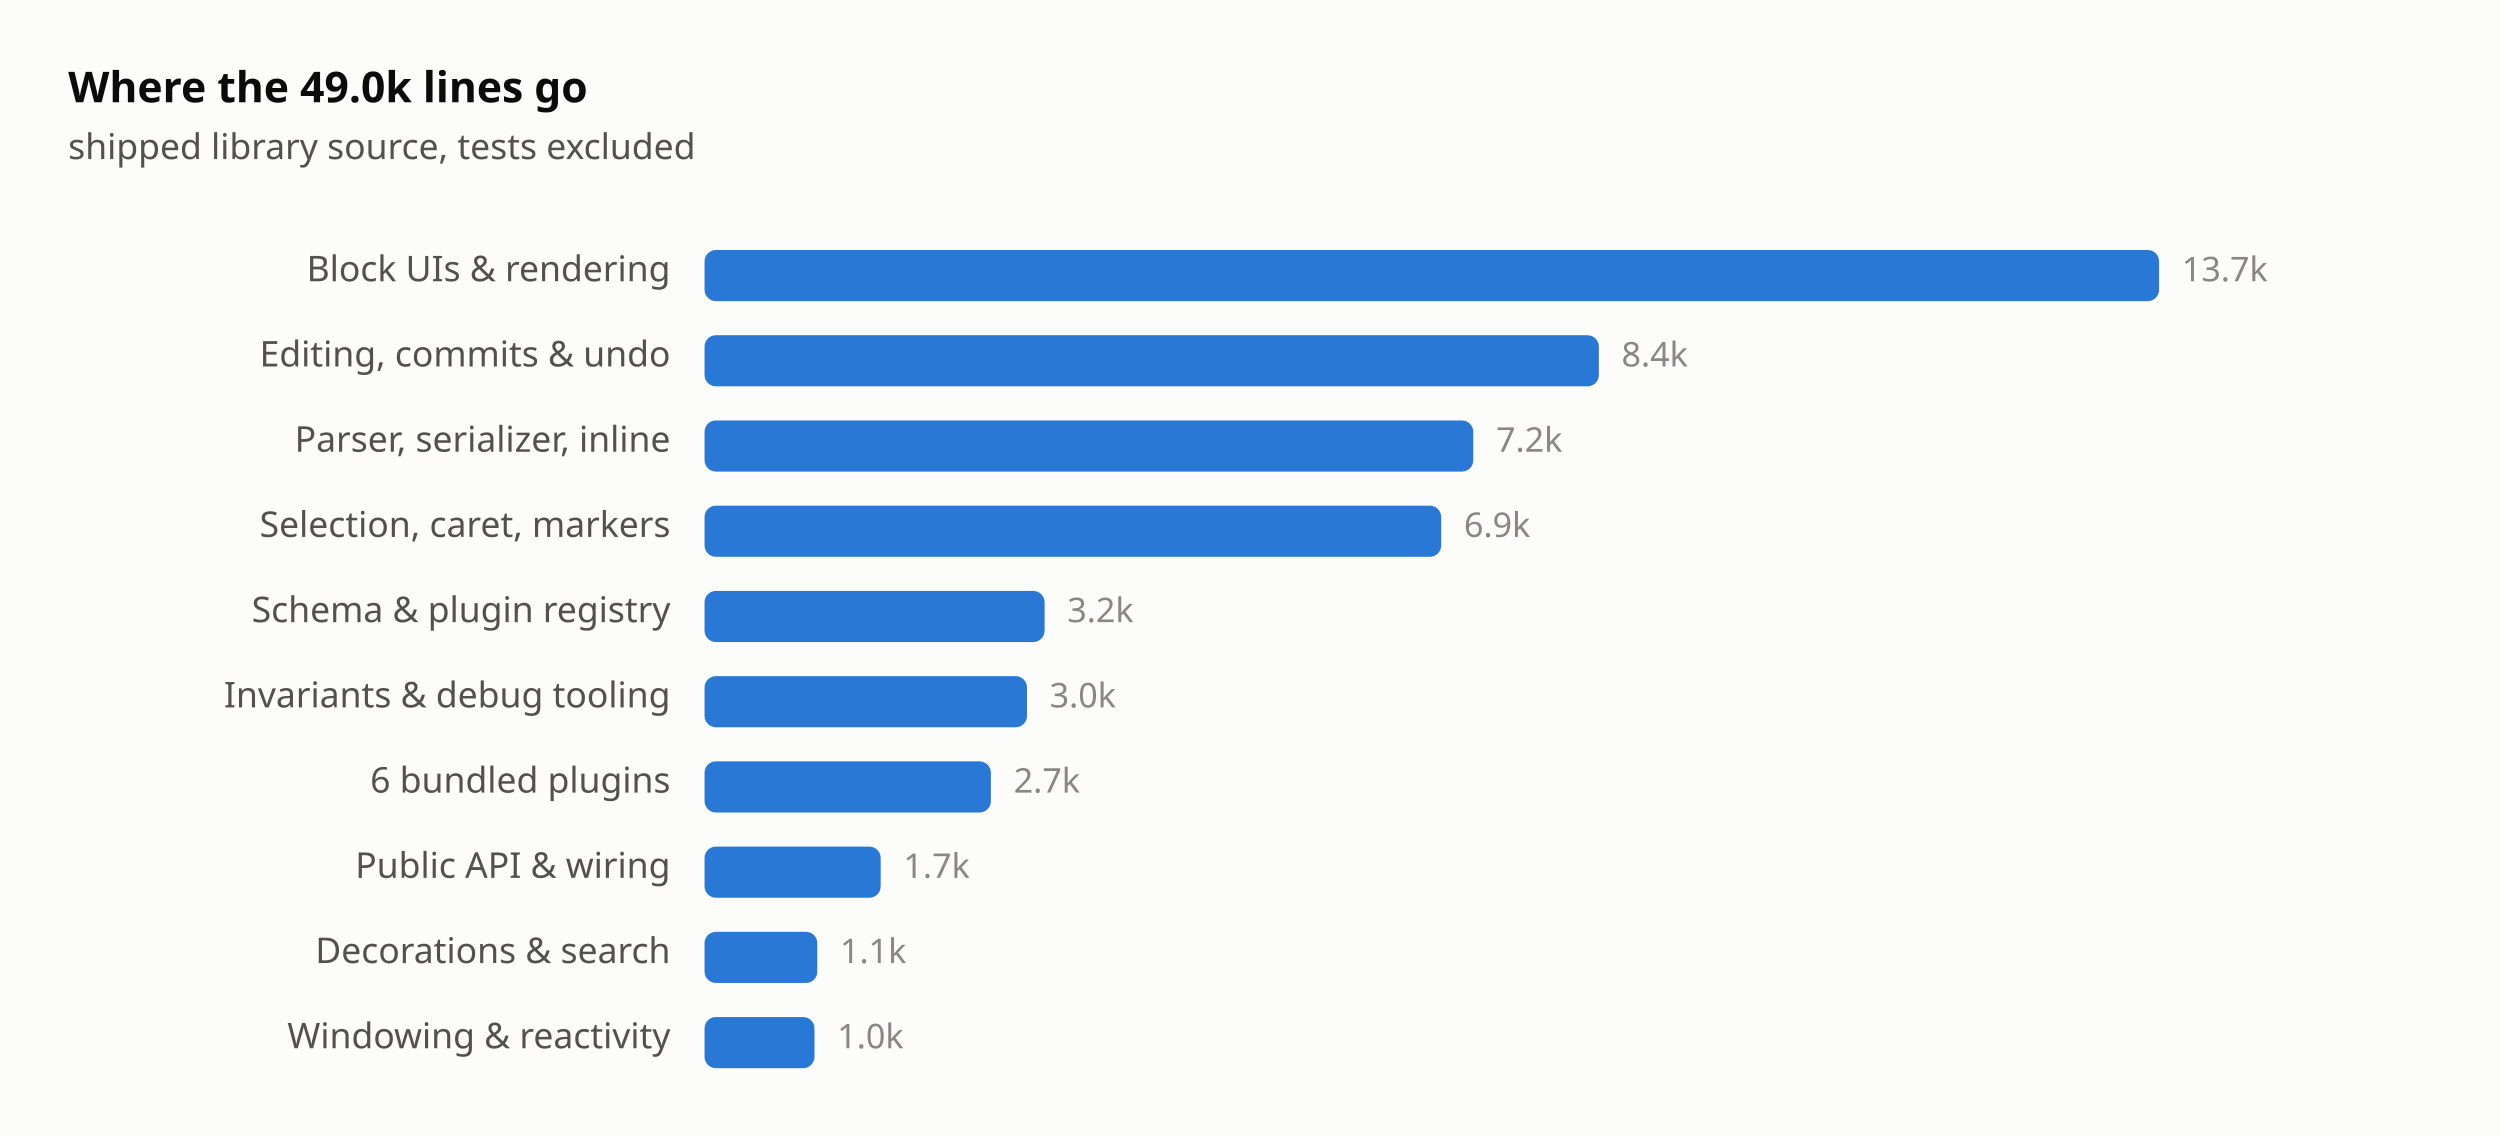
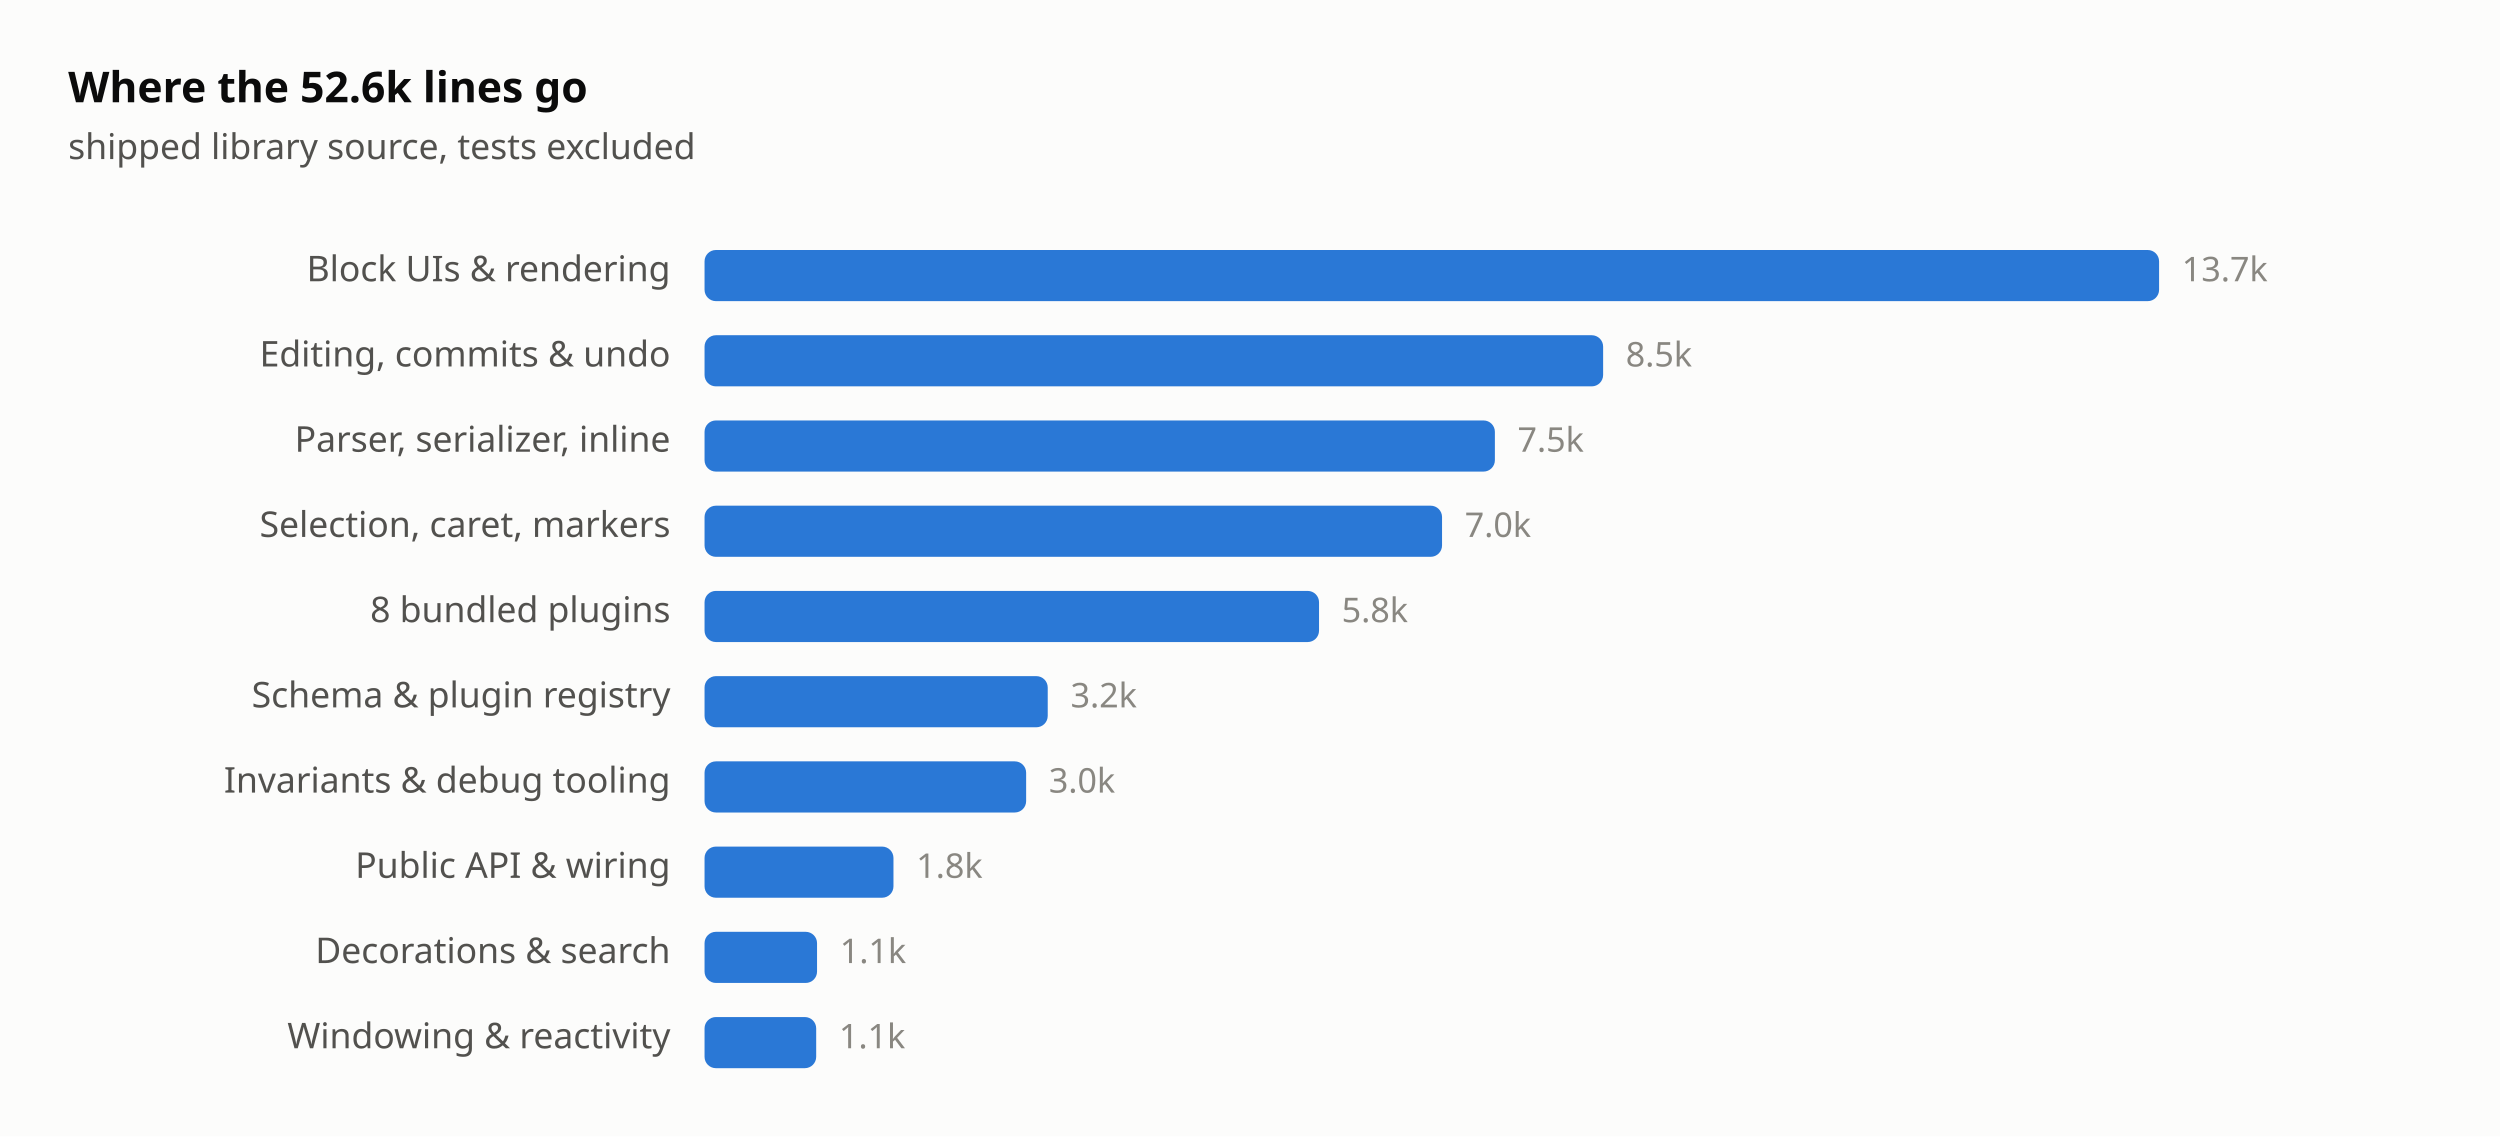
- <svg xmlns="http://www.w3.org/2000/svg" width="880" height="400" viewBox="0 0 880 400" role="img" aria-label="Library source by area: Block UIs &amp; rendering 13.7k, Editing, commits &amp; undo 8.4k, Parser, serializer, inline 7.2k, Selection, caret, markers 6.9k, Schema &amp; plugin registry 3.2k, Invariants &amp; debug tooling 3.0k, 6 bundled plugins 2.7k, Public API &amp; wiring 1.7k, Decorations &amp; search 1.1k, Windowing &amp; reactivity 1.0k. About 49.0k lines total.">
+ <svg xmlns="http://www.w3.org/2000/svg" width="880" height="400" viewBox="0 0 880 400" role="img" aria-label="Library source by area: Block UIs &amp; rendering 13.7k, Editing, commits &amp; undo 8.5k, Parser, serializer, inline 7.5k, Selection, caret, markers 7.0k, 8 bundled plugins 5.8k, Schema &amp; plugin registry 3.2k, Invariants &amp; debug tooling 3.0k, Public API &amp; wiring 1.8k, Decorations &amp; search 1.1k, Windowing &amp; reactivity 1.1k. About 52.6k lines total.">
  <rect width="880" height="400" fill="#fcfcfb" />
-   <text x="24" y="36" font-family="system-ui, sans-serif" font-size="15" font-weight="600" fill="#0b0b0b" text-anchor="start">Where the 49.0k lines go</text>
+   <text x="24" y="36" font-family="system-ui, sans-serif" font-size="15" font-weight="600" fill="#0b0b0b" text-anchor="start">Where the 52.6k lines go</text>
  <text x="24" y="56" font-family="system-ui, sans-serif" font-size="12.5" font-weight="400" fill="#52514e" text-anchor="start">shipped library source, tests excluded</text>
  <text x="236" y="99" font-family="system-ui, sans-serif" font-size="12.5" font-weight="400" fill="#52514e" text-anchor="end">Block UIs &amp; rendering</text>
  <rect x="248" y="88" width="512.0" height="18" rx="4" fill="#2a78d6" />
  <text x="768" y="99" font-family="system-ui, sans-serif" font-size="12" font-weight="400" fill="#898781" text-anchor="start" style="font-variant-numeric:tabular-nums">13.7k</text>
  <text x="236" y="129" font-family="system-ui, sans-serif" font-size="12.5" font-weight="400" fill="#52514e" text-anchor="end">Editing, commits &amp; undo</text>
-   <rect x="248" y="118" width="314.8" height="18" rx="4" fill="#2a78d6" />
-   <text x="570.769" y="129" font-family="system-ui, sans-serif" font-size="12" font-weight="400" fill="#898781" text-anchor="start" style="font-variant-numeric:tabular-nums">8.4k</text>
+   <rect x="248" y="118" width="316.3" height="18" rx="4" fill="#2a78d6" />
+   <text x="572.251" y="129" font-family="system-ui, sans-serif" font-size="12" font-weight="400" fill="#898781" text-anchor="start" style="font-variant-numeric:tabular-nums">8.5k</text>
  <text x="236" y="159" font-family="system-ui, sans-serif" font-size="12.5" font-weight="400" fill="#52514e" text-anchor="end">Parser, serializer, inline</text>
-   <rect x="248" y="148" width="270.6" height="18" rx="4" fill="#2a78d6" />
-   <text x="526.603" y="159" font-family="system-ui, sans-serif" font-size="12" font-weight="400" fill="#898781" text-anchor="start" style="font-variant-numeric:tabular-nums">7.2k</text>
+   <rect x="248" y="148" width="278.2" height="18" rx="4" fill="#2a78d6" />
+   <text x="534.16" y="159" font-family="system-ui, sans-serif" font-size="12" font-weight="400" fill="#898781" text-anchor="start" style="font-variant-numeric:tabular-nums">7.5k</text>
  <text x="236" y="189" font-family="system-ui, sans-serif" font-size="12.5" font-weight="400" fill="#52514e" text-anchor="end">Selection, caret, markers</text>
-   <rect x="248" y="178" width="259.3" height="18" rx="4" fill="#2a78d6" />
-   <text x="515.31" y="189" font-family="system-ui, sans-serif" font-size="12" font-weight="400" fill="#898781" text-anchor="start" style="font-variant-numeric:tabular-nums">6.9k</text>
-   <text x="236" y="219" font-family="system-ui, sans-serif" font-size="12.5" font-weight="400" fill="#52514e" text-anchor="end">Schema &amp; plugin registry</text>
-   <rect x="248" y="208" width="119.7" height="18" rx="4" fill="#2a78d6" />
-   <text x="375.67" y="219" font-family="system-ui, sans-serif" font-size="12" font-weight="400" fill="#898781" text-anchor="start" style="font-variant-numeric:tabular-nums">3.2k</text>
-   <text x="236" y="249" font-family="system-ui, sans-serif" font-size="12.5" font-weight="400" fill="#52514e" text-anchor="end">Invariants &amp; debug tooling</text>
-   <rect x="248" y="238" width="113.5" height="18" rx="4" fill="#2a78d6" />
-   <text x="369.462" y="249" font-family="system-ui, sans-serif" font-size="12" font-weight="400" fill="#898781" text-anchor="start" style="font-variant-numeric:tabular-nums">3.0k</text>
-   <text x="236" y="279" font-family="system-ui, sans-serif" font-size="12.5" font-weight="400" fill="#52514e" text-anchor="end">6 bundled plugins</text>
-   <rect x="248" y="268" width="100.8" height="18" rx="4" fill="#2a78d6" />
-   <text x="356.822" y="279" font-family="system-ui, sans-serif" font-size="12" font-weight="400" fill="#898781" text-anchor="start" style="font-variant-numeric:tabular-nums">2.7k</text>
+   <rect x="248" y="178" width="259.6" height="18" rx="4" fill="#2a78d6" />
+   <text x="515.581" y="189" font-family="system-ui, sans-serif" font-size="12" font-weight="400" fill="#898781" text-anchor="start" style="font-variant-numeric:tabular-nums">7.0k</text>
+   <text x="236" y="219" font-family="system-ui, sans-serif" font-size="12.5" font-weight="400" fill="#52514e" text-anchor="end">8 bundled plugins</text>
+   <rect x="248" y="208" width="216.3" height="18" rx="4" fill="#2a78d6" />
+   <text x="472.268" y="219" font-family="system-ui, sans-serif" font-size="12" font-weight="400" fill="#898781" text-anchor="start" style="font-variant-numeric:tabular-nums">5.8k</text>
+   <text x="236" y="249" font-family="system-ui, sans-serif" font-size="12.5" font-weight="400" fill="#52514e" text-anchor="end">Schema &amp; plugin registry</text>
+   <rect x="248" y="238" width="120.8" height="18" rx="4" fill="#2a78d6" />
+   <text x="376.837" y="249" font-family="system-ui, sans-serif" font-size="12" font-weight="400" fill="#898781" text-anchor="start" style="font-variant-numeric:tabular-nums">3.2k</text>
+   <text x="236" y="279" font-family="system-ui, sans-serif" font-size="12.5" font-weight="400" fill="#52514e" text-anchor="end">Invariants &amp; debug tooling</text>
+   <rect x="248" y="268" width="113.2" height="18" rx="4" fill="#2a78d6" />
+   <text x="369.189" y="279" font-family="system-ui, sans-serif" font-size="12" font-weight="400" fill="#898781" text-anchor="start" style="font-variant-numeric:tabular-nums">3.0k</text>
  <text x="236" y="309" font-family="system-ui, sans-serif" font-size="12.5" font-weight="400" fill="#52514e" text-anchor="end">Public API &amp; wiring</text>
-   <rect x="248" y="298" width="62.0" height="18" rx="4" fill="#2a78d6" />
-   <text x="318.004" y="309" font-family="system-ui, sans-serif" font-size="12" font-weight="400" fill="#898781" text-anchor="start" style="font-variant-numeric:tabular-nums">1.7k</text>
+   <rect x="248" y="298" width="66.5" height="18" rx="4" fill="#2a78d6" />
+   <text x="322.518" y="309" font-family="system-ui, sans-serif" font-size="12" font-weight="400" fill="#898781" text-anchor="start" style="font-variant-numeric:tabular-nums">1.8k</text>
  <text x="236" y="339" font-family="system-ui, sans-serif" font-size="12.5" font-weight="400" fill="#52514e" text-anchor="end">Decorations &amp; search</text>
-   <rect x="248" y="328" width="39.7" height="18" rx="4" fill="#2a78d6" />
-   <text x="295.678" y="339" font-family="system-ui, sans-serif" font-size="12" font-weight="400" fill="#898781" text-anchor="start" style="font-variant-numeric:tabular-nums">1.1k</text>
+   <rect x="248" y="328" width="39.6" height="18" rx="4" fill="#2a78d6" />
+   <text x="295.62" y="339" font-family="system-ui, sans-serif" font-size="12" font-weight="400" fill="#898781" text-anchor="start" style="font-variant-numeric:tabular-nums">1.1k</text>
  <text x="236" y="369" font-family="system-ui, sans-serif" font-size="12.5" font-weight="400" fill="#52514e" text-anchor="end">Windowing &amp; reactivity</text>
-   <rect x="248" y="358" width="38.7" height="18" rx="4" fill="#2a78d6" />
-   <text x="294.706" y="369" font-family="system-ui, sans-serif" font-size="12" font-weight="400" fill="#898781" text-anchor="start" style="font-variant-numeric:tabular-nums">1.0k</text>
+   <rect x="248" y="358" width="39.3" height="18" rx="4" fill="#2a78d6" />
+   <text x="295.321" y="369" font-family="system-ui, sans-serif" font-size="12" font-weight="400" fill="#898781" text-anchor="start" style="font-variant-numeric:tabular-nums">1.1k</text>
</svg>
